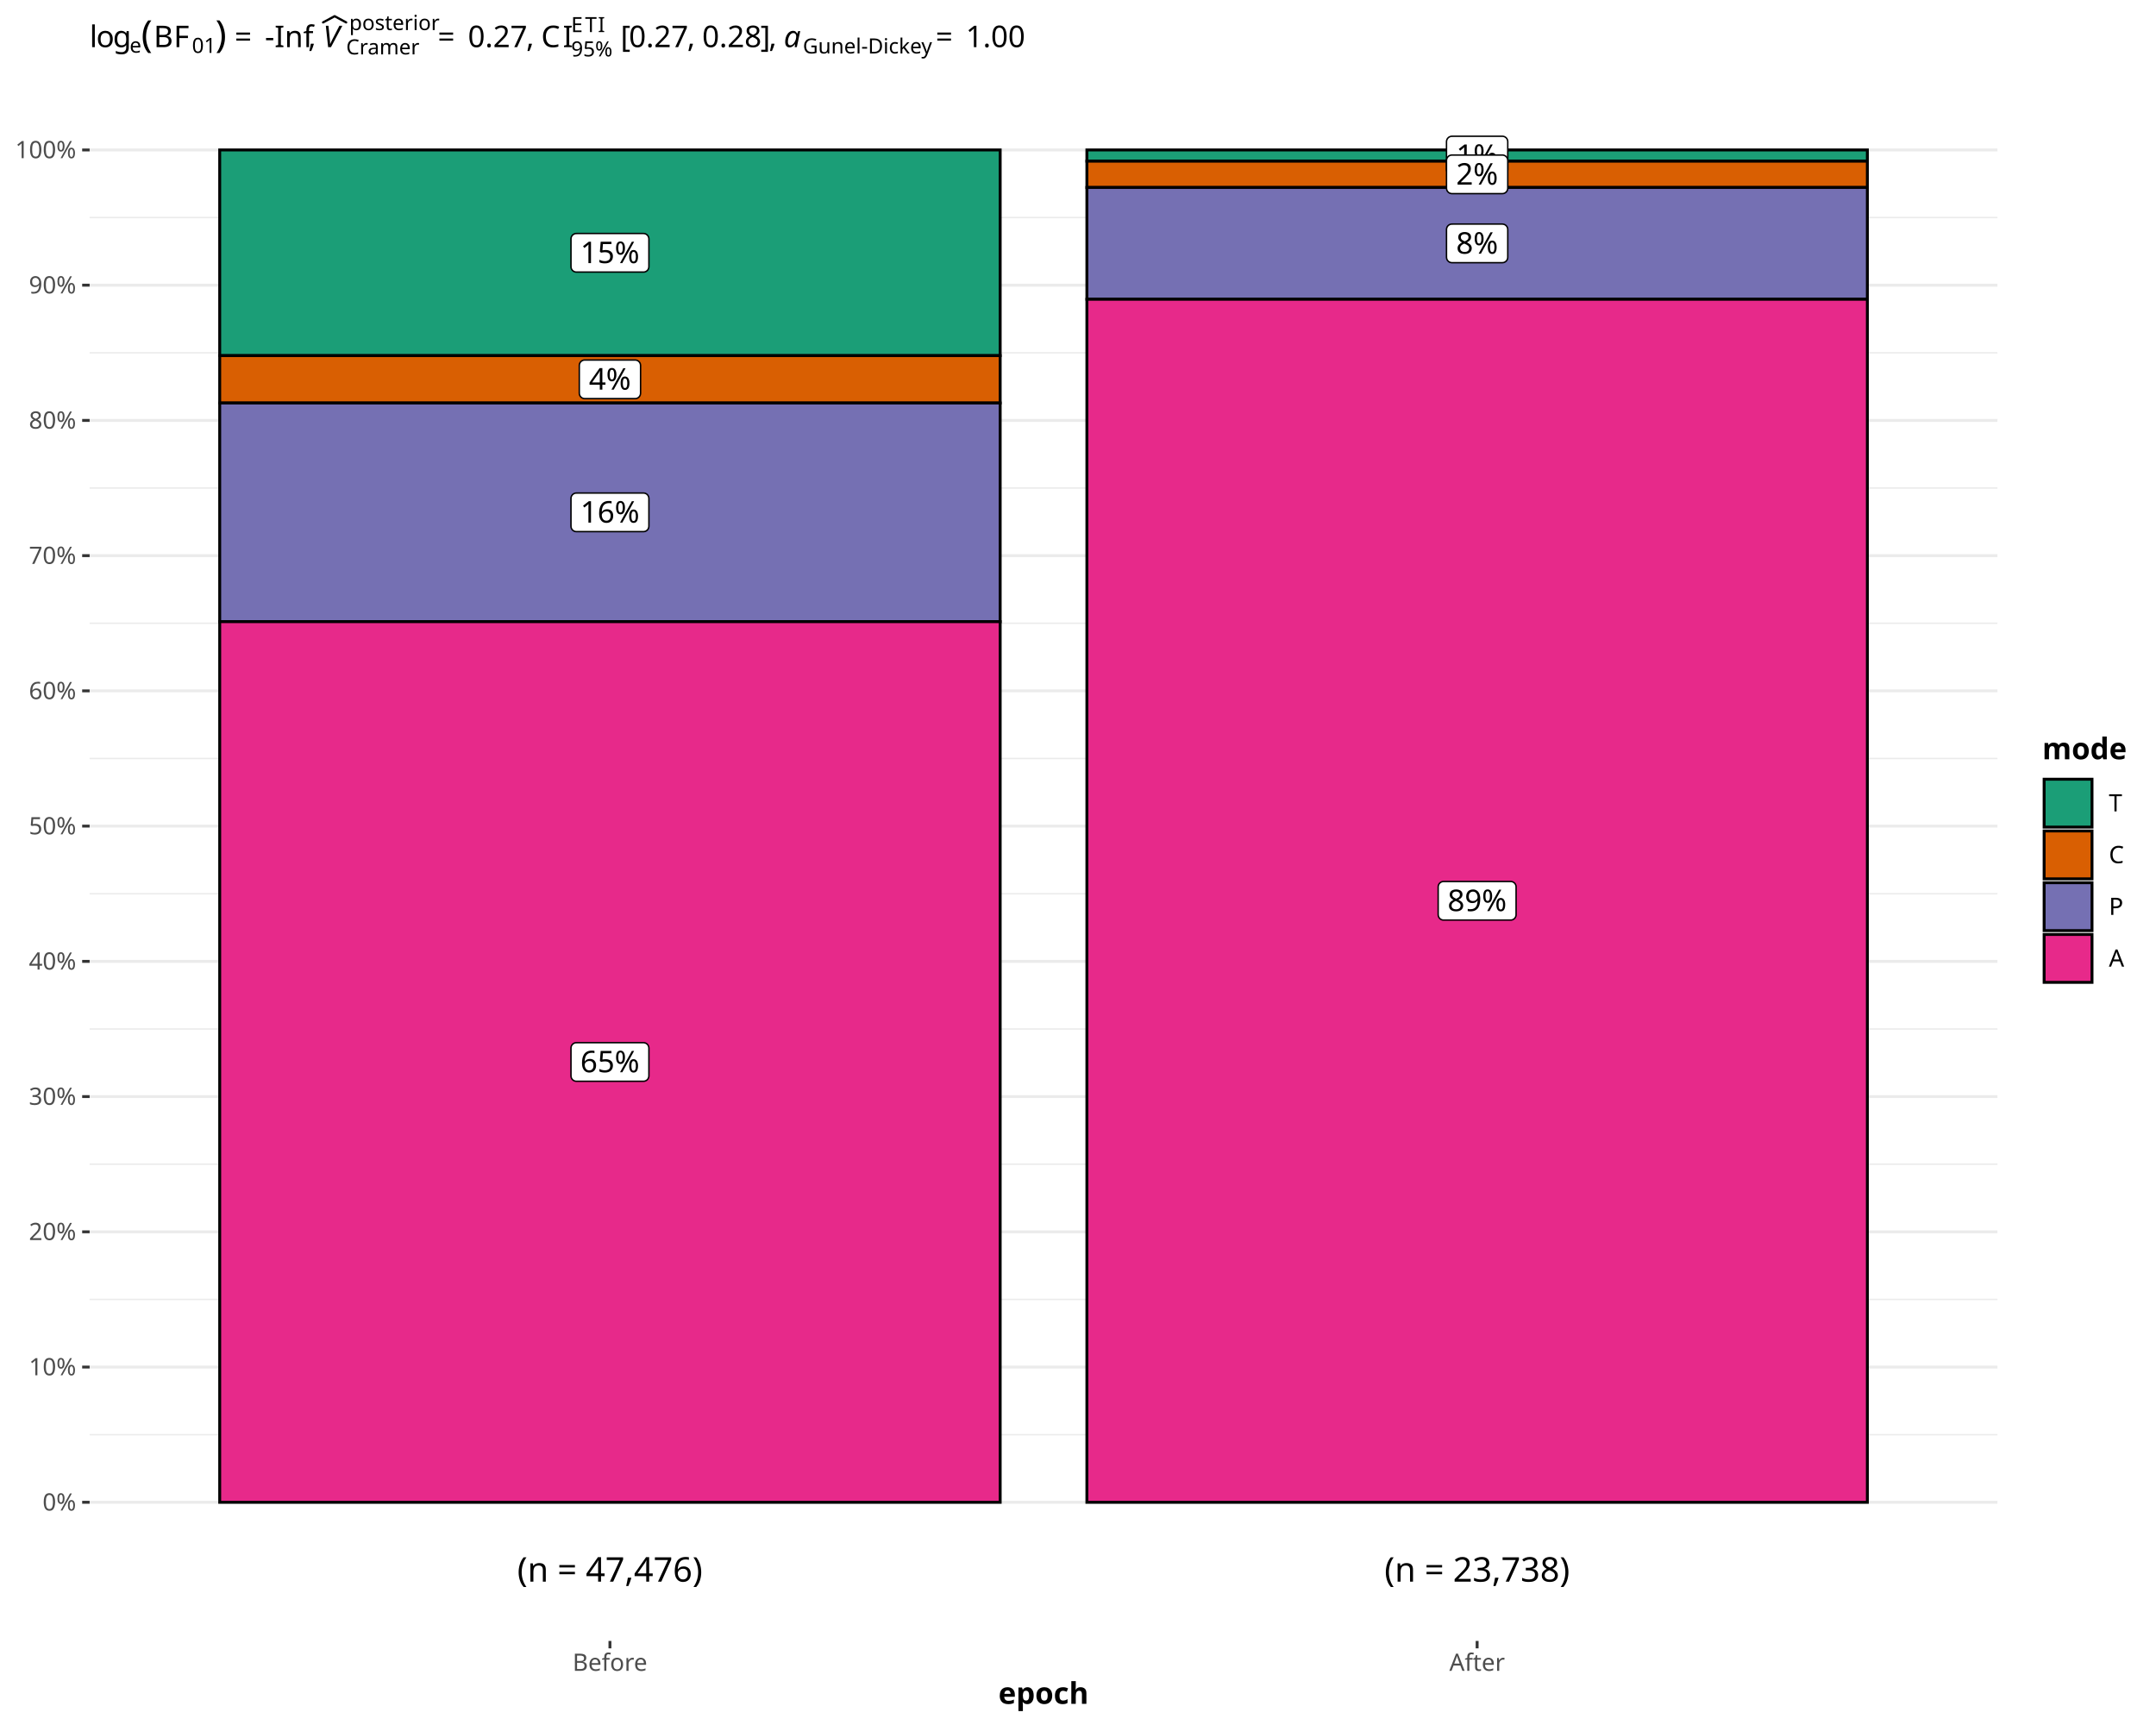
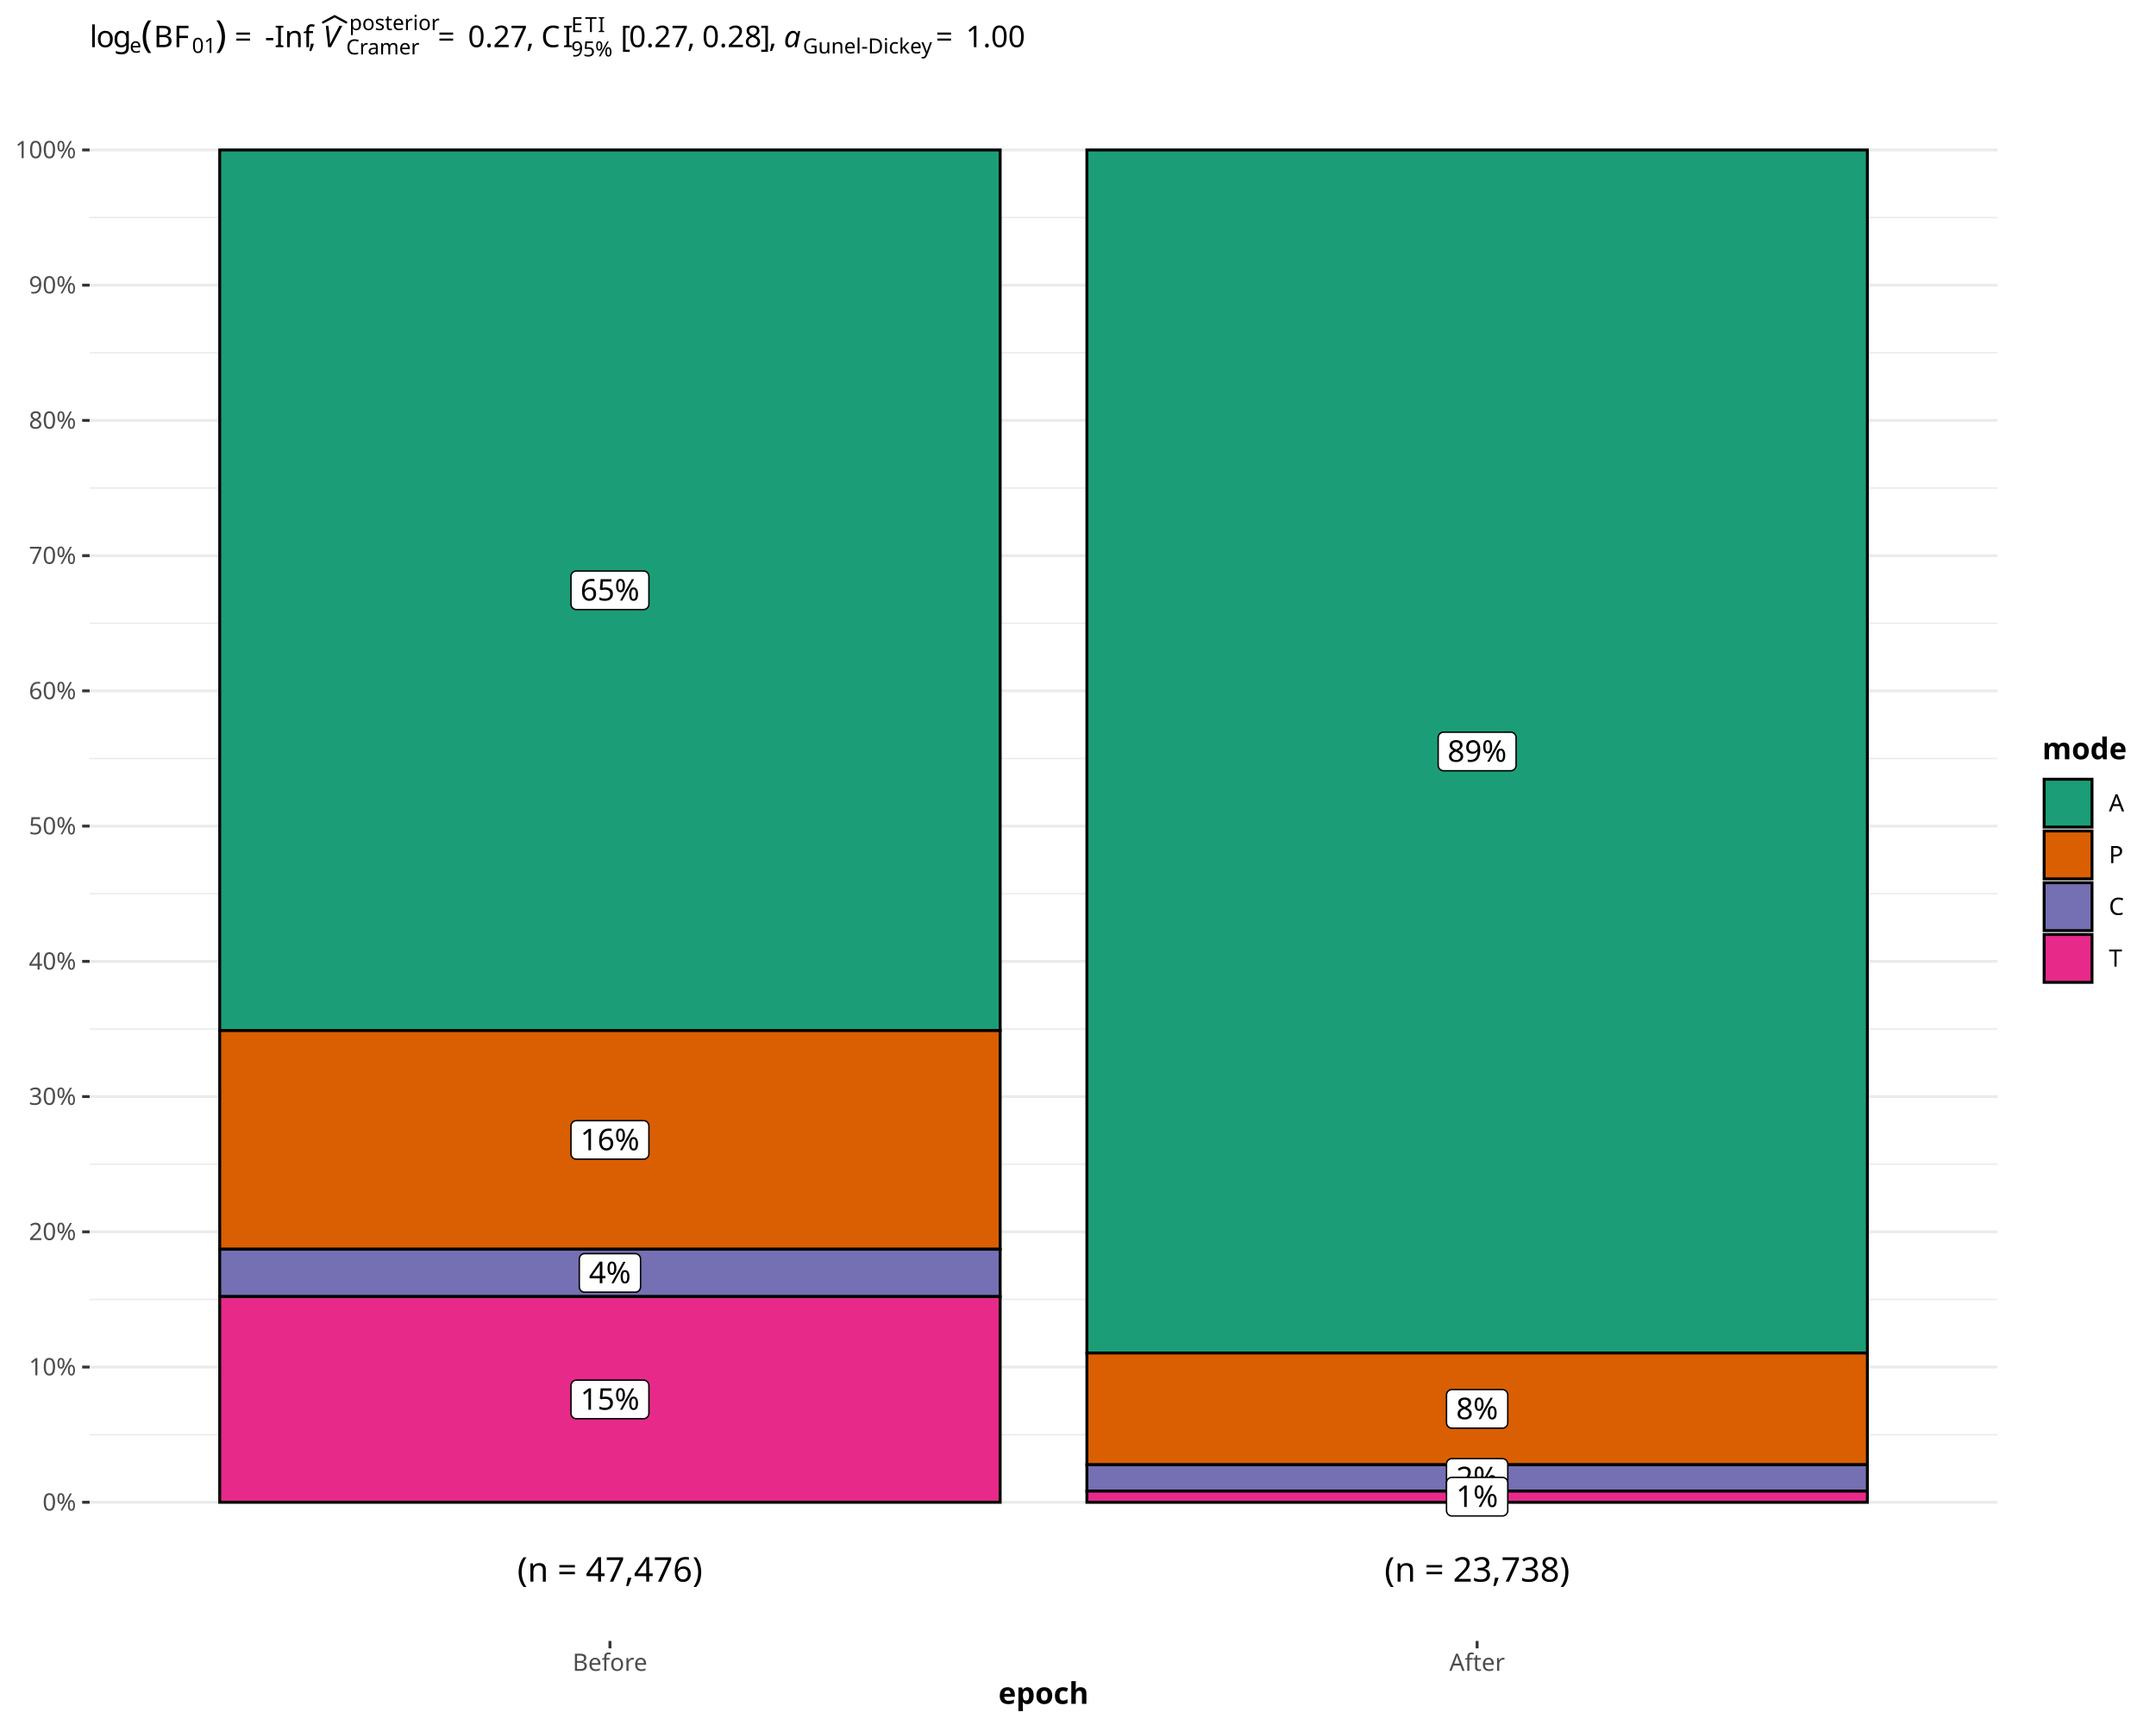
<svg xmlns="http://www.w3.org/2000/svg" class="svglite" data-engine-version="2.0" width="720.00pt" height="576.00pt" viewBox="0 0 720.00 576.00">
  <defs>
    <style type="text/css">
    .svglite line, .svglite polyline, .svglite polygon, .svglite path, .svglite rect, .svglite circle {
      fill: none;
      stroke: #000000;
      stroke-linecap: round;
      stroke-linejoin: round;
      stroke-miterlimit: 10.00;
    }
  </style>
  </defs>
  <rect width="100%" height="100%" style="stroke: none; fill: #FFFFFF;" />
  <defs>
    <clipPath id="cpMC4wMHw3MjAuMDB8MC4wMHw1NzYuMDA=">
      <rect x="0.00" y="0.00" width="720.00" height="576.00" />
    </clipPath>
  </defs>
  <g clip-path="url(#cpMC4wMHw3MjAuMDB8MC4wMHw1NzYuMDA=)">
    <rect x="0.00" y="0.00" width="720.00" height="576.00" style="stroke-width: 0.97; stroke: #FFFFFF; fill: #FFFFFF;" />
  </g>
  <defs>
    <clipPath id="cpMjkuOTN8NjY3LjA1fDI2LjM2fDU0Ny45Mg==">
      <rect x="29.93" y="26.36" width="637.13" height="521.56" />
    </clipPath>
  </defs>
  <g clip-path="url(#cpMjkuOTN8NjY3LjA1fDI2LjM2fDU0Ny45Mg==)">
    <rect x="29.93" y="26.36" width="637.13" height="521.56" style="stroke-width: 0.97; stroke: none; fill: #FFFFFF;" />
    <polyline points="29.93,479.06 667.05,479.06 " style="stroke-width: 0.48; stroke: #EBEBEB; stroke-linecap: butt;" />
    <polyline points="29.93,433.90 667.05,433.90 " style="stroke-width: 0.48; stroke: #EBEBEB; stroke-linecap: butt;" />
    <polyline points="29.93,388.74 667.05,388.74 " style="stroke-width: 0.48; stroke: #EBEBEB; stroke-linecap: butt;" />
    <polyline points="29.93,343.59 667.05,343.59 " style="stroke-width: 0.48; stroke: #EBEBEB; stroke-linecap: butt;" />
    <polyline points="29.93,298.43 667.05,298.43 " style="stroke-width: 0.48; stroke: #EBEBEB; stroke-linecap: butt;" />
    <polyline points="29.93,253.27 667.05,253.27 " style="stroke-width: 0.48; stroke: #EBEBEB; stroke-linecap: butt;" />
    <polyline points="29.93,208.12 667.05,208.12 " style="stroke-width: 0.48; stroke: #EBEBEB; stroke-linecap: butt;" />
    <polyline points="29.93,162.96 667.05,162.96 " style="stroke-width: 0.48; stroke: #EBEBEB; stroke-linecap: butt;" />
    <polyline points="29.93,117.80 667.05,117.80 " style="stroke-width: 0.48; stroke: #EBEBEB; stroke-linecap: butt;" />
    <polyline points="29.93,72.65 667.05,72.65 " style="stroke-width: 0.48; stroke: #EBEBEB; stroke-linecap: butt;" />
    <polyline points="29.93,501.63 667.05,501.63 " style="stroke-width: 0.97; stroke: #EBEBEB; stroke-linecap: butt;" />
    <polyline points="29.93,456.48 667.05,456.48 " style="stroke-width: 0.97; stroke: #EBEBEB; stroke-linecap: butt;" />
    <polyline points="29.93,411.32 667.05,411.32 " style="stroke-width: 0.97; stroke: #EBEBEB; stroke-linecap: butt;" />
    <polyline points="29.93,366.16 667.05,366.16 " style="stroke-width: 0.97; stroke: #EBEBEB; stroke-linecap: butt;" />
    <polyline points="29.93,321.01 667.05,321.01 " style="stroke-width: 0.97; stroke: #EBEBEB; stroke-linecap: butt;" />
    <polyline points="29.93,275.85 667.05,275.85 " style="stroke-width: 0.97; stroke: #EBEBEB; stroke-linecap: butt;" />
    <polyline points="29.93,230.69 667.05,230.69 " style="stroke-width: 0.97; stroke: #EBEBEB; stroke-linecap: butt;" />
    <polyline points="29.93,185.54 667.05,185.54 " style="stroke-width: 0.97; stroke: #EBEBEB; stroke-linecap: butt;" />
    <polyline points="29.93,140.38 667.05,140.38 " style="stroke-width: 0.97; stroke: #EBEBEB; stroke-linecap: butt;" />
    <polyline points="29.93,95.22 667.05,95.22 " style="stroke-width: 0.97; stroke: #EBEBEB; stroke-linecap: butt;" />
    <polyline points="29.93,50.07 667.05,50.07 " style="stroke-width: 0.97; stroke: #EBEBEB; stroke-linecap: butt;" />
-     <rect x="73.37" y="50.07" width="260.64" height="68.68" style="stroke-width: 0.97; stroke-linecap: butt; stroke-linejoin: miter; fill: #1B9E77;" />
-     <rect x="362.97" y="50.07" width="260.64" height="3.75" style="stroke-width: 0.97; stroke-linecap: butt; stroke-linejoin: miter; fill: #1B9E77;" />
-     <rect x="73.37" y="118.75" width="260.64" height="15.82" style="stroke-width: 0.97; stroke-linecap: butt; stroke-linejoin: miter; fill: #D95F02;" />
-     <rect x="362.97" y="53.82" width="260.64" height="8.79" style="stroke-width: 0.97; stroke-linecap: butt; stroke-linejoin: miter; fill: #D95F02;" />
-     <rect x="73.37" y="134.57" width="260.64" height="73.01" style="stroke-width: 0.97; stroke-linecap: butt; stroke-linejoin: miter; fill: #7570B3;" />
-     <rect x="362.97" y="62.60" width="260.64" height="37.32" style="stroke-width: 0.97; stroke-linecap: butt; stroke-linejoin: miter; fill: #7570B3;" />
-     <rect x="73.37" y="207.58" width="260.64" height="294.06" style="stroke-width: 0.97; stroke-linecap: butt; stroke-linejoin: miter; fill: #E7298A;" />
-     <rect x="362.97" y="99.93" width="260.64" height="401.71" style="stroke-width: 0.97; stroke-linecap: butt; stroke-linejoin: miter; fill: #E7298A;" />
-     <polygon points="192.48,90.85 214.90,90.85 214.82,90.85 215.11,90.84 215.40,90.78 215.67,90.68 215.92,90.53 216.14,90.35 216.34,90.13 216.49,89.89 216.60,89.62 216.67,89.34 216.70,89.05 216.70,89.05 216.70,79.77 216.70,79.77 216.67,79.48 216.60,79.20 216.49,78.93 216.34,78.69 216.14,78.47 215.92,78.29 215.67,78.14 215.40,78.04 215.11,77.98 214.90,77.97 192.48,77.97 192.70,77.98 192.41,77.97 192.12,78.00 191.84,78.09 191.58,78.21 191.34,78.37 191.13,78.57 190.96,78.81 190.82,79.06 190.73,79.34 190.69,79.62 190.68,79.77 190.68,89.05 190.69,88.91 190.69,89.20 190.73,89.48 190.82,89.76 190.96,90.01 191.13,90.24 191.34,90.44 191.58,90.61 191.84,90.73 192.12,90.81 192.41,90.85 " style="stroke-width: 0.48; fill: #FFFFFF;" />
-     <text x="203.69" y="87.85" text-anchor="middle" style="font-size: 10.00px; font-family: sans;" textLength="20.02px" lengthAdjust="spacingAndGlyphs">15%</text>
-     <polygon points="484.86,58.38 501.72,58.38 501.65,58.38 501.94,58.37 502.22,58.31 502.49,58.21 502.74,58.06 502.97,57.88 503.16,57.66 503.31,57.42 503.43,57.15 503.49,56.87 503.52,56.58 503.52,56.58 503.52,47.30 503.52,47.30 503.49,47.01 503.43,46.73 503.31,46.46 503.16,46.22 502.97,46.00 502.74,45.82 502.49,45.67 502.22,45.57 501.94,45.51 501.72,45.50 484.86,45.50 485.08,45.51 484.79,45.50 484.50,45.54 484.23,45.62 483.96,45.74 483.73,45.91 483.52,46.11 483.34,46.34 483.21,46.60 483.12,46.87 483.07,47.16 483.06,47.30 483.06,56.58 483.07,56.44 483.07,56.73 483.12,57.01 483.21,57.29 483.34,57.54 483.52,57.78 483.73,57.98 483.96,58.14 484.23,58.27 484.50,58.35 484.79,58.38 " style="stroke-width: 0.48; fill: #FFFFFF;" />
-     <text x="493.29" y="55.38" text-anchor="middle" style="font-size: 10.00px; font-family: sans;" textLength="14.45px" lengthAdjust="spacingAndGlyphs">1%</text>
-     <polygon points="195.26,133.10 212.12,133.10 212.04,133.10 212.33,133.09 212.62,133.03 212.89,132.93 213.14,132.78 213.36,132.60 213.55,132.38 213.71,132.14 213.82,131.87 213.89,131.59 213.92,131.30 213.92,131.30 213.92,122.02 213.92,122.02 213.89,121.73 213.82,121.45 213.71,121.18 213.55,120.94 213.36,120.72 213.14,120.54 212.89,120.39 212.62,120.29 212.33,120.23 212.12,120.22 195.26,120.22 195.48,120.23 195.19,120.22 194.90,120.25 194.62,120.34 194.36,120.46 194.12,120.62 193.91,120.82 193.74,121.06 193.61,121.31 193.51,121.59 193.47,121.87 193.46,122.02 193.46,131.30 193.47,131.16 193.47,131.45 193.51,131.73 193.61,132.01 193.74,132.26 193.91,132.49 194.12,132.69 194.36,132.86 194.62,132.98 194.90,133.06 195.19,133.10 " style="stroke-width: 0.48; fill: #FFFFFF;" />
-     <text x="203.69" y="130.10" text-anchor="middle" style="font-size: 10.00px; font-family: sans;" textLength="14.45px" lengthAdjust="spacingAndGlyphs">4%</text>
-     <polygon points="484.86,64.65 501.72,64.65 501.65,64.65 501.94,64.64 502.22,64.58 502.49,64.48 502.74,64.33 502.97,64.15 503.16,63.93 503.31,63.69 503.43,63.42 503.49,63.14 503.52,62.85 503.52,62.85 503.52,53.57 503.52,53.57 503.49,53.28 503.43,53.00 503.31,52.73 503.16,52.49 502.97,52.27 502.74,52.09 502.49,51.94 502.22,51.84 501.94,51.78 501.72,51.77 484.86,51.77 485.08,51.78 484.79,51.77 484.50,51.81 484.23,51.89 483.96,52.01 483.73,52.17 483.52,52.38 483.34,52.61 483.21,52.86 483.12,53.14 483.07,53.42 483.06,53.57 483.06,62.85 483.07,62.71 483.07,63.00 483.12,63.28 483.21,63.56 483.34,63.81 483.52,64.04 483.73,64.25 483.96,64.41 484.23,64.53 484.50,64.61 484.79,64.65 " style="stroke-width: 0.48; fill: #FFFFFF;" />
-     <text x="493.29" y="61.65" text-anchor="middle" style="font-size: 10.00px; font-family: sans;" textLength="14.45px" lengthAdjust="spacingAndGlyphs">2%</text>
-     <polygon points="192.48,177.51 214.90,177.51 214.82,177.51 215.11,177.50 215.40,177.44 215.67,177.34 215.92,177.20 216.14,177.01 216.34,176.80 216.49,176.55 216.60,176.28 216.67,176.00 216.70,175.71 216.70,175.71 216.70,166.43 216.70,166.43 216.67,166.14 216.60,165.86 216.49,165.60 216.34,165.35 216.14,165.13 215.92,164.95 215.67,164.81 215.40,164.70 215.11,164.65 214.90,164.63 192.48,164.63 192.70,164.65 192.41,164.63 192.12,164.67 191.84,164.75 191.58,164.87 191.34,165.04 191.13,165.24 190.96,165.47 190.82,165.73 190.73,166.00 190.69,166.29 190.68,166.43 190.68,175.71 190.69,175.57 190.69,175.86 190.73,176.14 190.82,176.42 190.96,176.68 191.13,176.91 191.34,177.11 191.58,177.27 191.84,177.40 192.12,177.48 192.41,177.51 " style="stroke-width: 0.48; fill: #FFFFFF;" />
-     <text x="203.69" y="174.51" text-anchor="middle" style="font-size: 10.00px; font-family: sans;" textLength="20.02px" lengthAdjust="spacingAndGlyphs">16%</text>
-     <polygon points="484.86,87.71 501.72,87.71 501.65,87.71 501.94,87.69 502.22,87.64 502.49,87.53 502.74,87.39 502.97,87.20 503.16,86.99 503.31,86.74 503.43,86.48 503.49,86.20 503.52,85.91 503.52,85.91 503.52,76.62 503.52,76.62 503.49,76.34 503.43,76.05 503.31,75.79 503.16,75.54 502.97,75.33 502.74,75.14 502.49,75.00 502.22,74.90 501.94,74.84 501.72,74.82 484.86,74.82 485.08,74.84 484.79,74.83 484.50,74.86 484.23,74.94 483.96,75.07 483.73,75.23 483.52,75.43 483.34,75.66 483.21,75.92 483.12,76.19 483.07,76.48 483.06,76.62 483.06,85.91 483.07,85.76 483.07,86.05 483.12,86.34 483.21,86.61 483.34,86.87 483.52,87.10 483.73,87.30 483.96,87.47 484.23,87.59 484.50,87.67 484.79,87.71 " style="stroke-width: 0.48; fill: #FFFFFF;" />
-     <text x="493.29" y="84.71" text-anchor="middle" style="font-size: 10.00px; font-family: sans;" textLength="14.45px" lengthAdjust="spacingAndGlyphs">8%</text>
-     <polygon points="192.48,361.05 214.90,361.05 214.82,361.05 215.11,361.03 215.40,360.98 215.67,360.87 215.92,360.73 216.14,360.55 216.34,360.33 216.49,360.08 216.60,359.82 216.67,359.54 216.70,359.25 216.70,359.25 216.70,349.97 216.70,349.97 216.67,349.68 216.60,349.40 216.49,349.13 216.34,348.88 216.14,348.67 215.92,348.48 215.67,348.34 215.40,348.24 215.11,348.18 214.90,348.17 192.48,348.17 192.70,348.18 192.41,348.17 192.12,348.20 191.84,348.28 191.58,348.41 191.34,348.57 191.13,348.77 190.96,349.00 190.82,349.26 190.73,349.53 190.69,349.82 190.68,349.97 190.68,359.25 190.69,359.10 190.69,359.39 190.73,359.68 190.82,359.95 190.96,360.21 191.13,360.44 191.34,360.64 191.58,360.81 191.84,360.93 192.12,361.01 192.41,361.05 " style="stroke-width: 0.48; fill: #FFFFFF;" />
-     <text x="203.69" y="358.05" text-anchor="middle" style="font-size: 10.00px; font-family: sans;" textLength="20.02px" lengthAdjust="spacingAndGlyphs">65%</text>
-     <polygon points="482.08,307.22 504.50,307.22 504.43,307.22 504.72,307.21 505.00,307.15 505.27,307.05 505.52,306.90 505.75,306.72 505.94,306.50 506.09,306.26 506.21,305.99 506.28,305.71 506.30,305.42 506.30,305.42 506.30,296.14 506.30,296.14 506.28,295.85 506.21,295.57 506.09,295.30 505.94,295.06 505.75,294.84 505.52,294.66 505.27,294.51 505.00,294.41 504.72,294.35 504.50,294.34 482.08,294.34 482.30,294.35 482.01,294.34 481.72,294.38 481.44,294.46 481.18,294.58 480.94,294.75 480.74,294.95 480.56,295.18 480.43,295.43 480.34,295.71 480.29,296.00 480.28,296.14 480.28,305.42 480.29,305.28 480.29,305.57 480.34,305.85 480.43,306.13 480.56,306.38 480.74,306.62 480.94,306.82 481.18,306.98 481.44,307.11 481.72,307.19 482.01,307.22 " style="stroke-width: 0.48; fill: #FFFFFF;" />
-     <text x="493.29" y="304.22" text-anchor="middle" style="font-size: 10.00px; font-family: sans;" textLength="20.02px" lengthAdjust="spacingAndGlyphs">89%</text>
+     <rect x="73.37" y="50.07" width="260.64" height="294.06" style="stroke-width: 0.97; stroke-linecap: butt; stroke-linejoin: miter; fill: #1B9E77;" />
+     <rect x="73.37" y="344.12" width="260.64" height="73.01" style="stroke-width: 0.97; stroke-linecap: butt; stroke-linejoin: miter; fill: #D95F02;" />
+     <rect x="73.37" y="417.13" width="260.64" height="15.82" style="stroke-width: 0.97; stroke-linecap: butt; stroke-linejoin: miter; fill: #7570B3;" />
+     <rect x="73.37" y="432.95" width="260.64" height="68.68" style="stroke-width: 0.97; stroke-linecap: butt; stroke-linejoin: miter; fill: #E7298A;" />
+     <rect x="362.97" y="50.07" width="260.64" height="401.71" style="stroke-width: 0.97; stroke-linecap: butt; stroke-linejoin: miter; fill: #1B9E77;" />
+     <rect x="362.97" y="451.78" width="260.64" height="37.32" style="stroke-width: 0.97; stroke-linecap: butt; stroke-linejoin: miter; fill: #D95F02;" />
+     <rect x="362.97" y="489.10" width="260.64" height="8.79" style="stroke-width: 0.97; stroke-linecap: butt; stroke-linejoin: miter; fill: #7570B3;" />
+     <rect x="362.97" y="497.89" width="260.64" height="3.75" style="stroke-width: 0.97; stroke-linecap: butt; stroke-linejoin: miter; fill: #E7298A;" />
+     <polygon points="192.48,203.54 214.90,203.54 214.82,203.54 215.11,203.52 215.40,203.47 215.67,203.36 215.92,203.22 216.14,203.04 216.34,202.82 216.49,202.57 216.60,202.31 216.67,202.03 216.70,201.74 216.70,201.74 216.70,192.46 216.70,192.46 216.67,192.17 216.60,191.89 216.49,191.62 216.34,191.37 216.14,191.16 215.92,190.97 215.67,190.83 215.40,190.73 215.11,190.67 214.90,190.66 192.48,190.66 192.70,190.67 192.41,190.66 192.12,190.69 191.84,190.77 191.58,190.90 191.34,191.06 191.13,191.26 190.96,191.49 190.82,191.75 190.73,192.02 190.69,192.31 190.68,192.46 190.68,201.74 190.69,201.59 190.69,201.88 190.73,202.17 190.82,202.44 190.96,202.70 191.13,202.93 191.34,203.13 191.58,203.30 191.84,203.42 192.12,203.50 192.41,203.54 " style="stroke-width: 0.48; fill: #FFFFFF;" />
+     <text x="203.69" y="200.54" text-anchor="middle" style="font-size: 10.00px; font-family: sans;" textLength="20.02px" lengthAdjust="spacingAndGlyphs">65%</text>
+     <polygon points="192.48,387.07 214.90,387.07 214.82,387.07 215.11,387.06 215.40,387.00 215.67,386.90 215.92,386.75 216.14,386.57 216.34,386.35 216.49,386.11 216.60,385.84 216.67,385.56 216.70,385.27 216.70,385.27 216.70,375.99 216.70,375.99 216.67,375.70 216.60,375.42 216.49,375.15 216.34,374.91 216.14,374.69 215.92,374.51 215.67,374.36 215.40,374.26 215.11,374.20 214.90,374.19 192.48,374.19 192.70,374.20 192.41,374.19 192.12,374.23 191.84,374.31 191.58,374.43 191.34,374.59 191.13,374.80 190.96,375.03 190.82,375.28 190.73,375.56 190.69,375.84 190.68,375.99 190.68,385.27 190.69,385.13 190.69,385.42 190.73,385.70 190.82,385.98 190.96,386.23 191.13,386.46 191.34,386.67 191.58,386.83 191.84,386.95 192.12,387.03 192.41,387.07 " style="stroke-width: 0.48; fill: #FFFFFF;" />
+     <text x="203.69" y="384.07" text-anchor="middle" style="font-size: 10.00px; font-family: sans;" textLength="20.02px" lengthAdjust="spacingAndGlyphs">16%</text>
+     <polygon points="195.26,431.48 212.12,431.48 212.04,431.48 212.33,431.47 212.62,431.41 212.89,431.31 213.14,431.17 213.36,430.98 213.55,430.77 213.71,430.52 213.82,430.25 213.89,429.97 213.92,429.68 213.92,429.68 213.92,420.40 213.92,420.40 213.89,420.11 213.82,419.83 213.71,419.57 213.55,419.32 213.36,419.10 213.14,418.92 212.89,418.78 212.62,418.67 212.33,418.62 212.12,418.60 195.26,418.60 195.48,418.62 195.19,418.60 194.90,418.64 194.62,418.72 194.36,418.84 194.12,419.01 193.91,419.21 193.74,419.44 193.61,419.70 193.51,419.97 193.47,420.26 193.46,420.40 193.46,429.68 193.47,429.54 193.47,429.83 193.51,430.12 193.61,430.39 193.74,430.65 193.91,430.88 194.12,431.08 194.36,431.24 194.62,431.37 194.90,431.45 195.19,431.48 " style="stroke-width: 0.48; fill: #FFFFFF;" />
+     <text x="203.69" y="428.48" text-anchor="middle" style="font-size: 10.00px; font-family: sans;" textLength="14.45px" lengthAdjust="spacingAndGlyphs">4%</text>
+     <polygon points="192.48,473.73 214.90,473.73 214.82,473.73 215.11,473.72 215.40,473.66 215.67,473.56 215.92,473.42 216.14,473.23 216.34,473.02 216.49,472.77 216.60,472.50 216.67,472.22 216.70,471.93 216.70,471.93 216.70,462.65 216.70,462.65 216.67,462.36 216.60,462.08 216.49,461.82 216.34,461.57 216.14,461.35 215.92,461.17 215.67,461.03 215.40,460.92 215.11,460.87 214.90,460.85 192.48,460.85 192.70,460.87 192.41,460.85 192.12,460.89 191.84,460.97 191.58,461.09 191.34,461.26 191.13,461.46 190.96,461.69 190.82,461.95 190.73,462.22 190.69,462.51 190.68,462.65 190.68,471.93 190.69,471.79 190.69,472.08 190.73,472.37 190.82,472.64 190.96,472.90 191.13,473.13 191.34,473.33 191.58,473.49 191.84,473.62 192.12,473.70 192.41,473.73 " style="stroke-width: 0.48; fill: #FFFFFF;" />
+     <text x="203.69" y="470.73" text-anchor="middle" style="font-size: 10.00px; font-family: sans;" textLength="20.02px" lengthAdjust="spacingAndGlyphs">15%</text>
+     <polygon points="482.08,257.36 504.50,257.36 504.43,257.36 504.72,257.35 505.00,257.29 505.27,257.19 505.52,257.04 505.75,256.86 505.94,256.64 506.09,256.40 506.21,256.13 506.28,255.85 506.30,255.56 506.30,255.56 506.30,246.28 506.30,246.28 506.28,245.99 506.21,245.71 506.09,245.44 505.94,245.20 505.75,244.98 505.52,244.80 505.27,244.65 505.00,244.55 504.72,244.49 504.50,244.48 482.08,244.48 482.30,244.49 482.01,244.48 481.72,244.52 481.44,244.60 481.18,244.72 480.94,244.89 480.74,245.09 480.56,245.32 480.43,245.58 480.34,245.85 480.29,246.14 480.28,246.28 480.28,255.56 480.29,255.42 480.29,255.71 480.34,255.99 480.43,256.27 480.56,256.52 480.74,256.76 480.94,256.96 481.18,257.12 481.44,257.25 481.72,257.33 482.01,257.36 " style="stroke-width: 0.48; fill: #FFFFFF;" />
+     <text x="493.29" y="254.36" text-anchor="middle" style="font-size: 10.00px; font-family: sans;" textLength="20.02px" lengthAdjust="spacingAndGlyphs">89%</text>
+     <polygon points="484.86,476.88 501.72,476.88 501.65,476.88 501.94,476.87 502.22,476.81 502.49,476.70 502.74,476.56 502.97,476.38 503.16,476.16 503.31,475.91 503.43,475.65 503.49,475.37 503.52,475.08 503.52,475.08 503.52,465.80 503.52,465.80 503.49,465.51 503.43,465.23 503.31,464.96 503.16,464.71 502.97,464.50 502.74,464.31 502.49,464.17 502.22,464.07 501.94,464.01 501.72,464.00 484.86,464.00 485.08,464.01 484.79,464.00 484.50,464.03 484.23,464.11 483.96,464.24 483.73,464.40 483.52,464.60 483.34,464.83 483.21,465.09 483.12,465.37 483.07,465.65 483.06,465.80 483.06,475.08 483.07,474.93 483.07,475.22 483.12,475.51 483.21,475.78 483.34,476.04 483.52,476.27 483.73,476.47 483.96,476.64 484.23,476.76 484.50,476.84 484.79,476.88 " style="stroke-width: 0.48; fill: #FFFFFF;" />
+     <text x="493.29" y="473.88" text-anchor="middle" style="font-size: 10.00px; font-family: sans;" textLength="14.45px" lengthAdjust="spacingAndGlyphs">8%</text>
+     <polygon points="484.86,499.93 501.72,499.93 501.65,499.93 501.94,499.92 502.22,499.86 502.49,499.76 502.74,499.62 502.97,499.43 503.16,499.22 503.31,498.97 503.43,498.70 503.49,498.42 503.52,498.13 503.52,498.13 503.52,488.85 503.52,488.85 503.49,488.56 503.43,488.28 503.31,488.02 503.16,487.77 502.97,487.55 502.74,487.37 502.49,487.23 502.22,487.12 501.94,487.07 501.72,487.05 484.86,487.05 485.08,487.07 484.79,487.05 484.50,487.09 484.23,487.17 483.96,487.29 483.73,487.46 483.52,487.66 483.34,487.89 483.21,488.15 483.12,488.42 483.07,488.71 483.06,488.85 483.06,498.13 483.07,497.99 483.07,498.28 483.12,498.56 483.21,498.84 483.34,499.10 483.52,499.33 483.73,499.53 483.96,499.69 484.23,499.82 484.50,499.90 484.79,499.93 " style="stroke-width: 0.48; fill: #FFFFFF;" />
+     <text x="493.29" y="496.93" text-anchor="middle" style="font-size: 10.00px; font-family: sans;" textLength="14.45px" lengthAdjust="spacingAndGlyphs">2%</text>
+     <polygon points="484.86,506.20 501.72,506.20 501.65,506.20 501.94,506.19 502.22,506.13 502.49,506.03 502.74,505.88 502.97,505.70 503.16,505.48 503.31,505.24 503.43,504.97 503.49,504.69 503.52,504.40 503.52,504.40 503.52,495.12 503.52,495.12 503.49,494.83 503.43,494.55 503.31,494.28 503.16,494.04 502.97,493.82 502.74,493.64 502.49,493.49 502.22,493.39 501.94,493.33 501.72,493.32 484.86,493.32 485.08,493.33 484.79,493.32 484.50,493.36 484.23,493.44 483.96,493.56 483.73,493.73 483.52,493.93 483.34,494.16 483.21,494.41 483.12,494.69 483.07,494.98 483.06,495.12 483.06,504.40 483.07,504.26 483.07,504.55 483.12,504.83 483.21,505.11 483.34,505.36 483.52,505.60 483.73,505.80 483.96,505.96 484.23,506.09 484.50,506.17 484.79,506.20 " style="stroke-width: 0.48; fill: #FFFFFF;" />
+     <text x="493.29" y="503.20" text-anchor="middle" style="font-size: 10.00px; font-family: sans;" textLength="14.45px" lengthAdjust="spacingAndGlyphs">1%</text>
    <text x="493.29" y="528.13" text-anchor="middle" style="font-size: 11.38px; font-family: sans;" textLength="61.70px" lengthAdjust="spacingAndGlyphs">(n = 23,738)</text>
    <text x="203.69" y="528.13" text-anchor="middle" style="font-size: 11.38px; font-family: sans;" textLength="61.70px" lengthAdjust="spacingAndGlyphs">(n = 47,476)</text>
  </g>
  <g clip-path="url(#cpMC4wMHw3MjAuMDB8MC4wMHw1NzYuMDA=)">
    <text x="25.44" y="504.39" text-anchor="end" style="font-size: 8.00px; fill: #4D4D4D; font-family: sans;" textLength="11.56px" lengthAdjust="spacingAndGlyphs">0%</text>
    <text x="25.44" y="459.23" text-anchor="end" style="font-size: 8.00px; fill: #4D4D4D; font-family: sans;" textLength="16.01px" lengthAdjust="spacingAndGlyphs">10%</text>
    <text x="25.44" y="414.07" text-anchor="end" style="font-size: 8.00px; fill: #4D4D4D; font-family: sans;" textLength="16.01px" lengthAdjust="spacingAndGlyphs">20%</text>
    <text x="25.44" y="368.92" text-anchor="end" style="font-size: 8.00px; fill: #4D4D4D; font-family: sans;" textLength="16.01px" lengthAdjust="spacingAndGlyphs">30%</text>
    <text x="25.44" y="323.76" text-anchor="end" style="font-size: 8.00px; fill: #4D4D4D; font-family: sans;" textLength="16.01px" lengthAdjust="spacingAndGlyphs">40%</text>
    <text x="25.44" y="278.60" text-anchor="end" style="font-size: 8.00px; fill: #4D4D4D; font-family: sans;" textLength="16.01px" lengthAdjust="spacingAndGlyphs">50%</text>
    <text x="25.44" y="233.45" text-anchor="end" style="font-size: 8.00px; fill: #4D4D4D; font-family: sans;" textLength="16.01px" lengthAdjust="spacingAndGlyphs">60%</text>
    <text x="25.44" y="188.29" text-anchor="end" style="font-size: 8.00px; fill: #4D4D4D; font-family: sans;" textLength="16.01px" lengthAdjust="spacingAndGlyphs">70%</text>
    <text x="25.44" y="143.13" text-anchor="end" style="font-size: 8.00px; fill: #4D4D4D; font-family: sans;" textLength="16.01px" lengthAdjust="spacingAndGlyphs">80%</text>
    <text x="25.44" y="97.98" text-anchor="end" style="font-size: 8.00px; fill: #4D4D4D; font-family: sans;" textLength="16.01px" lengthAdjust="spacingAndGlyphs">90%</text>
    <text x="25.44" y="52.82" text-anchor="end" style="font-size: 8.00px; fill: #4D4D4D; font-family: sans;" textLength="20.46px" lengthAdjust="spacingAndGlyphs">100%</text>
    <polyline points="27.44,501.63 29.93,501.63 " style="stroke-width: 0.97; stroke: #333333; stroke-linecap: butt;" />
    <polyline points="27.44,456.48 29.93,456.48 " style="stroke-width: 0.97; stroke: #333333; stroke-linecap: butt;" />
    <polyline points="27.44,411.32 29.93,411.32 " style="stroke-width: 0.97; stroke: #333333; stroke-linecap: butt;" />
    <polyline points="27.44,366.16 29.93,366.16 " style="stroke-width: 0.97; stroke: #333333; stroke-linecap: butt;" />
    <polyline points="27.44,321.01 29.93,321.01 " style="stroke-width: 0.97; stroke: #333333; stroke-linecap: butt;" />
    <polyline points="27.44,275.85 29.93,275.85 " style="stroke-width: 0.97; stroke: #333333; stroke-linecap: butt;" />
    <polyline points="27.44,230.69 29.93,230.69 " style="stroke-width: 0.97; stroke: #333333; stroke-linecap: butt;" />
    <polyline points="27.44,185.54 29.93,185.54 " style="stroke-width: 0.97; stroke: #333333; stroke-linecap: butt;" />
    <polyline points="27.44,140.38 29.93,140.38 " style="stroke-width: 0.97; stroke: #333333; stroke-linecap: butt;" />
    <polyline points="27.44,95.22 29.93,95.22 " style="stroke-width: 0.97; stroke: #333333; stroke-linecap: butt;" />
    <polyline points="27.44,50.07 29.93,50.07 " style="stroke-width: 0.97; stroke: #333333; stroke-linecap: butt;" />
    <polyline points="203.69,550.41 203.69,547.92 " style="stroke-width: 0.97; stroke: #333333; stroke-linecap: butt;" />
    <polyline points="493.29,550.41 493.29,547.92 " style="stroke-width: 0.97; stroke: #333333; stroke-linecap: butt;" />
    <text x="203.69" y="557.91" text-anchor="middle" style="font-size: 8.00px; fill: #4D4D4D; font-family: sans;" textLength="23.57px" lengthAdjust="spacingAndGlyphs">Before</text>
    <text x="493.29" y="557.91" text-anchor="middle" style="font-size: 8.00px; fill: #4D4D4D; font-family: sans;" textLength="16.90px" lengthAdjust="spacingAndGlyphs">After</text>
    <text x="348.49" y="568.94" text-anchor="middle" style="font-size: 10.00px; font-weight: bold; font-family: sans;" textLength="27.25px" lengthAdjust="spacingAndGlyphs">epoch</text>
    <rect x="677.02" y="240.63" width="38.00" height="93.02" style="stroke-width: 0.97; stroke: none; fill: #FFFFFF;" />
    <text x="682.00" y="253.53" style="font-size: 10.00px; font-weight: bold; font-family: sans;" textLength="25.02px" lengthAdjust="spacingAndGlyphs">mode</text>
    <rect x="682.00" y="259.55" width="17.28" height="17.28" style="stroke-width: 0.97; stroke: none; fill: #FFFFFF;" />
    <rect x="682.64" y="260.19" width="15.99" height="15.99" style="stroke-width: 0.97; stroke-linecap: butt; stroke-linejoin: miter; fill: #1B9E77;" />
    <rect x="682.00" y="276.83" width="17.28" height="17.28" style="stroke-width: 0.97; stroke: none; fill: #FFFFFF;" />
    <rect x="682.64" y="277.47" width="15.99" height="15.99" style="stroke-width: 0.97; stroke-linecap: butt; stroke-linejoin: miter; fill: #D95F02;" />
    <rect x="682.00" y="294.11" width="17.28" height="17.28" style="stroke-width: 0.97; stroke: none; fill: #FFFFFF;" />
    <rect x="682.64" y="294.75" width="15.99" height="15.99" style="stroke-width: 0.97; stroke-linecap: butt; stroke-linejoin: miter; fill: #7570B3;" />
    <rect x="682.00" y="311.39" width="17.28" height="17.28" style="stroke-width: 0.97; stroke: none; fill: #FFFFFF;" />
    <rect x="682.64" y="312.03" width="15.99" height="15.99" style="stroke-width: 0.97; stroke-linecap: butt; stroke-linejoin: miter; fill: #E7298A;" />
-     <text x="704.26" y="270.94" style="font-size: 8.00px; font-family: sans;" textLength="4.89px" lengthAdjust="spacingAndGlyphs">T</text>
-     <text x="704.26" y="288.22" style="font-size: 8.00px; font-family: sans;" textLength="5.78px" lengthAdjust="spacingAndGlyphs">C</text>
-     <text x="704.26" y="305.50" style="font-size: 8.00px; font-family: sans;" textLength="5.34px" lengthAdjust="spacingAndGlyphs">P</text>
-     <text x="704.26" y="322.78" style="font-size: 8.00px; font-family: sans;" textLength="5.34px" lengthAdjust="spacingAndGlyphs">A</text>
+     <text x="704.26" y="270.94" style="font-size: 8.00px; font-family: sans;" textLength="5.34px" lengthAdjust="spacingAndGlyphs">A</text>
+     <text x="704.26" y="288.22" style="font-size: 8.00px; font-family: sans;" textLength="5.34px" lengthAdjust="spacingAndGlyphs">P</text>
+     <text x="704.26" y="305.50" style="font-size: 8.00px; font-family: sans;" textLength="5.78px" lengthAdjust="spacingAndGlyphs">C</text>
+     <text x="704.26" y="322.78" style="font-size: 8.00px; font-family: sans;" textLength="4.89px" lengthAdjust="spacingAndGlyphs">T</text>
    <text x="29.93" y="15.74" style="font-size: 10.00px; font-family: sans;" textLength="2.22px" lengthAdjust="spacingAndGlyphs">l</text>
    <text x="32.15" y="15.74" style="font-size: 10.00px; font-family: sans;" textLength="5.56px" lengthAdjust="spacingAndGlyphs">o</text>
    <text x="37.71" y="15.74" style="font-size: 10.00px; font-family: sans;" textLength="5.56px" lengthAdjust="spacingAndGlyphs">g</text>
    <text x="43.27" y="17.59" style="font-size: 7.00px; font-family: sans;" textLength="3.89px" lengthAdjust="spacingAndGlyphs">e</text>
    <text x="47.16" y="15.74" style="font-size: 12.50px; font-family: sans;" textLength="4.16px" lengthAdjust="spacingAndGlyphs">(</text>
    <text x="51.33" y="15.74" style="font-size: 10.00px; font-family: sans;" textLength="6.67px" lengthAdjust="spacingAndGlyphs">B</text>
    <text x="58.00" y="15.74" style="font-size: 10.00px; font-family: sans;" textLength="6.11px" lengthAdjust="spacingAndGlyphs">F</text>
    <text x="64.11" y="17.67" style="font-size: 7.00px; font-family: sans;" textLength="7.79px" lengthAdjust="spacingAndGlyphs">01</text>
    <text x="71.89" y="15.74" style="font-size: 12.50px; font-family: sans;" textLength="4.16px" lengthAdjust="spacingAndGlyphs">)</text>
    <text x="78.36" y="15.74" style="font-size: 10.00px; font-family: sans;" textLength="7.76px" lengthAdjust="spacingAndGlyphs">=</text>
    <text x="88.44" y="15.74" style="font-size: 10.00px; font-family: sans;" textLength="14.45px" lengthAdjust="spacingAndGlyphs">-Inf</text>
    <text x="102.89" y="15.74" style="font-size: 10.00px; font-family: sans;" textLength="2.50px" lengthAdjust="spacingAndGlyphs">,</text>
    <text x="105.39" y="15.74" style="font-size: 10.00px; font-family: sans;" textLength="2.50px" lengthAdjust="spacingAndGlyphs"> </text>
    <text x="107.89" y="15.74" style="font-size: 10.00px; font-style: italic; font-family: sans;" textLength="6.67px" lengthAdjust="spacingAndGlyphs">V</text>
    <polyline points="107.89,7.48 111.75,5.41 115.60,7.48 " style="stroke-width: 0.75;" />
    <text x="115.60" y="18.17" style="font-size: 7.00px; font-family: sans;" textLength="23.34px" lengthAdjust="spacingAndGlyphs">Cramer</text>
    <text x="116.63" y="10.05" style="font-size: 7.00px; font-family: sans;" textLength="27.24px" lengthAdjust="spacingAndGlyphs">posterior</text>
    <text x="146.18" y="15.74" style="font-size: 10.00px; font-family: sans;" textLength="7.76px" lengthAdjust="spacingAndGlyphs">=</text>
    <text x="156.26" y="15.74" style="font-size: 10.00px; font-family: sans;" textLength="19.46px" lengthAdjust="spacingAndGlyphs">0.27</text>
    <text x="175.73" y="15.74" style="font-size: 10.00px; font-family: sans;" textLength="2.50px" lengthAdjust="spacingAndGlyphs">,</text>
    <text x="178.23" y="15.74" style="font-size: 10.00px; font-family: sans;" textLength="2.50px" lengthAdjust="spacingAndGlyphs"> </text>
    <text x="180.73" y="15.74" style="font-size: 10.00px; font-family: sans;" textLength="7.22px" lengthAdjust="spacingAndGlyphs">C</text>
    <text x="187.95" y="15.74" style="font-size: 10.00px; font-family: sans;" textLength="2.78px" lengthAdjust="spacingAndGlyphs">I</text>
    <text x="190.73" y="18.83" style="font-size: 7.00px; font-family: sans;" textLength="14.01px" lengthAdjust="spacingAndGlyphs">95%</text>
    <text x="190.73" y="10.72" style="font-size: 7.00px; font-family: sans;" textLength="4.67px" lengthAdjust="spacingAndGlyphs">E</text>
    <text x="195.40" y="10.72" style="font-size: 7.00px; font-family: sans;" textLength="4.28px" lengthAdjust="spacingAndGlyphs">T</text>
    <text x="199.68" y="10.72" style="font-size: 7.00px; font-family: sans;" textLength="1.94px" lengthAdjust="spacingAndGlyphs">I</text>
    <text x="204.74" y="15.74" style="font-size: 10.00px; font-family: sans;" textLength="2.50px" lengthAdjust="spacingAndGlyphs"> </text>
    <text x="207.25" y="15.74" style="font-size: 10.00px; font-family: sans;" textLength="2.78px" lengthAdjust="spacingAndGlyphs">[</text>
    <text x="210.02" y="15.74" style="font-size: 10.00px; font-family: sans;" textLength="19.46px" lengthAdjust="spacingAndGlyphs">0.27</text>
    <text x="229.49" y="15.74" style="font-size: 10.00px; font-family: sans;" textLength="2.50px" lengthAdjust="spacingAndGlyphs">,</text>
    <text x="231.99" y="15.74" style="font-size: 10.00px; font-family: sans;" textLength="2.50px" lengthAdjust="spacingAndGlyphs"> </text>
    <text x="234.49" y="15.74" style="font-size: 10.00px; font-family: sans;" textLength="19.46px" lengthAdjust="spacingAndGlyphs">0.28</text>
    <text x="253.96" y="15.74" style="font-size: 10.00px; font-family: sans;" textLength="2.78px" lengthAdjust="spacingAndGlyphs">]</text>
    <text x="256.73" y="15.74" style="font-size: 10.00px; font-family: sans;" textLength="2.50px" lengthAdjust="spacingAndGlyphs">,</text>
    <text x="259.24" y="15.74" style="font-size: 10.00px; font-family: sans;" textLength="2.50px" lengthAdjust="spacingAndGlyphs"> </text>
    <text x="261.74" y="15.74" style="font-size: 10.00px; font-style: italic; font-family: sans;" textLength="5.56px" lengthAdjust="spacingAndGlyphs">a</text>
    <text x="268.11" y="17.85" style="font-size: 7.00px; font-family: sans;" textLength="42.03px" lengthAdjust="spacingAndGlyphs">Gunel-Dickey</text>
    <text x="312.45" y="15.74" style="font-size: 10.00px; font-family: sans;" textLength="7.76px" lengthAdjust="spacingAndGlyphs">=</text>
    <text x="322.53" y="15.74" style="font-size: 10.00px; font-family: sans;" textLength="19.46px" lengthAdjust="spacingAndGlyphs">1.00</text>
  </g>
</svg>
